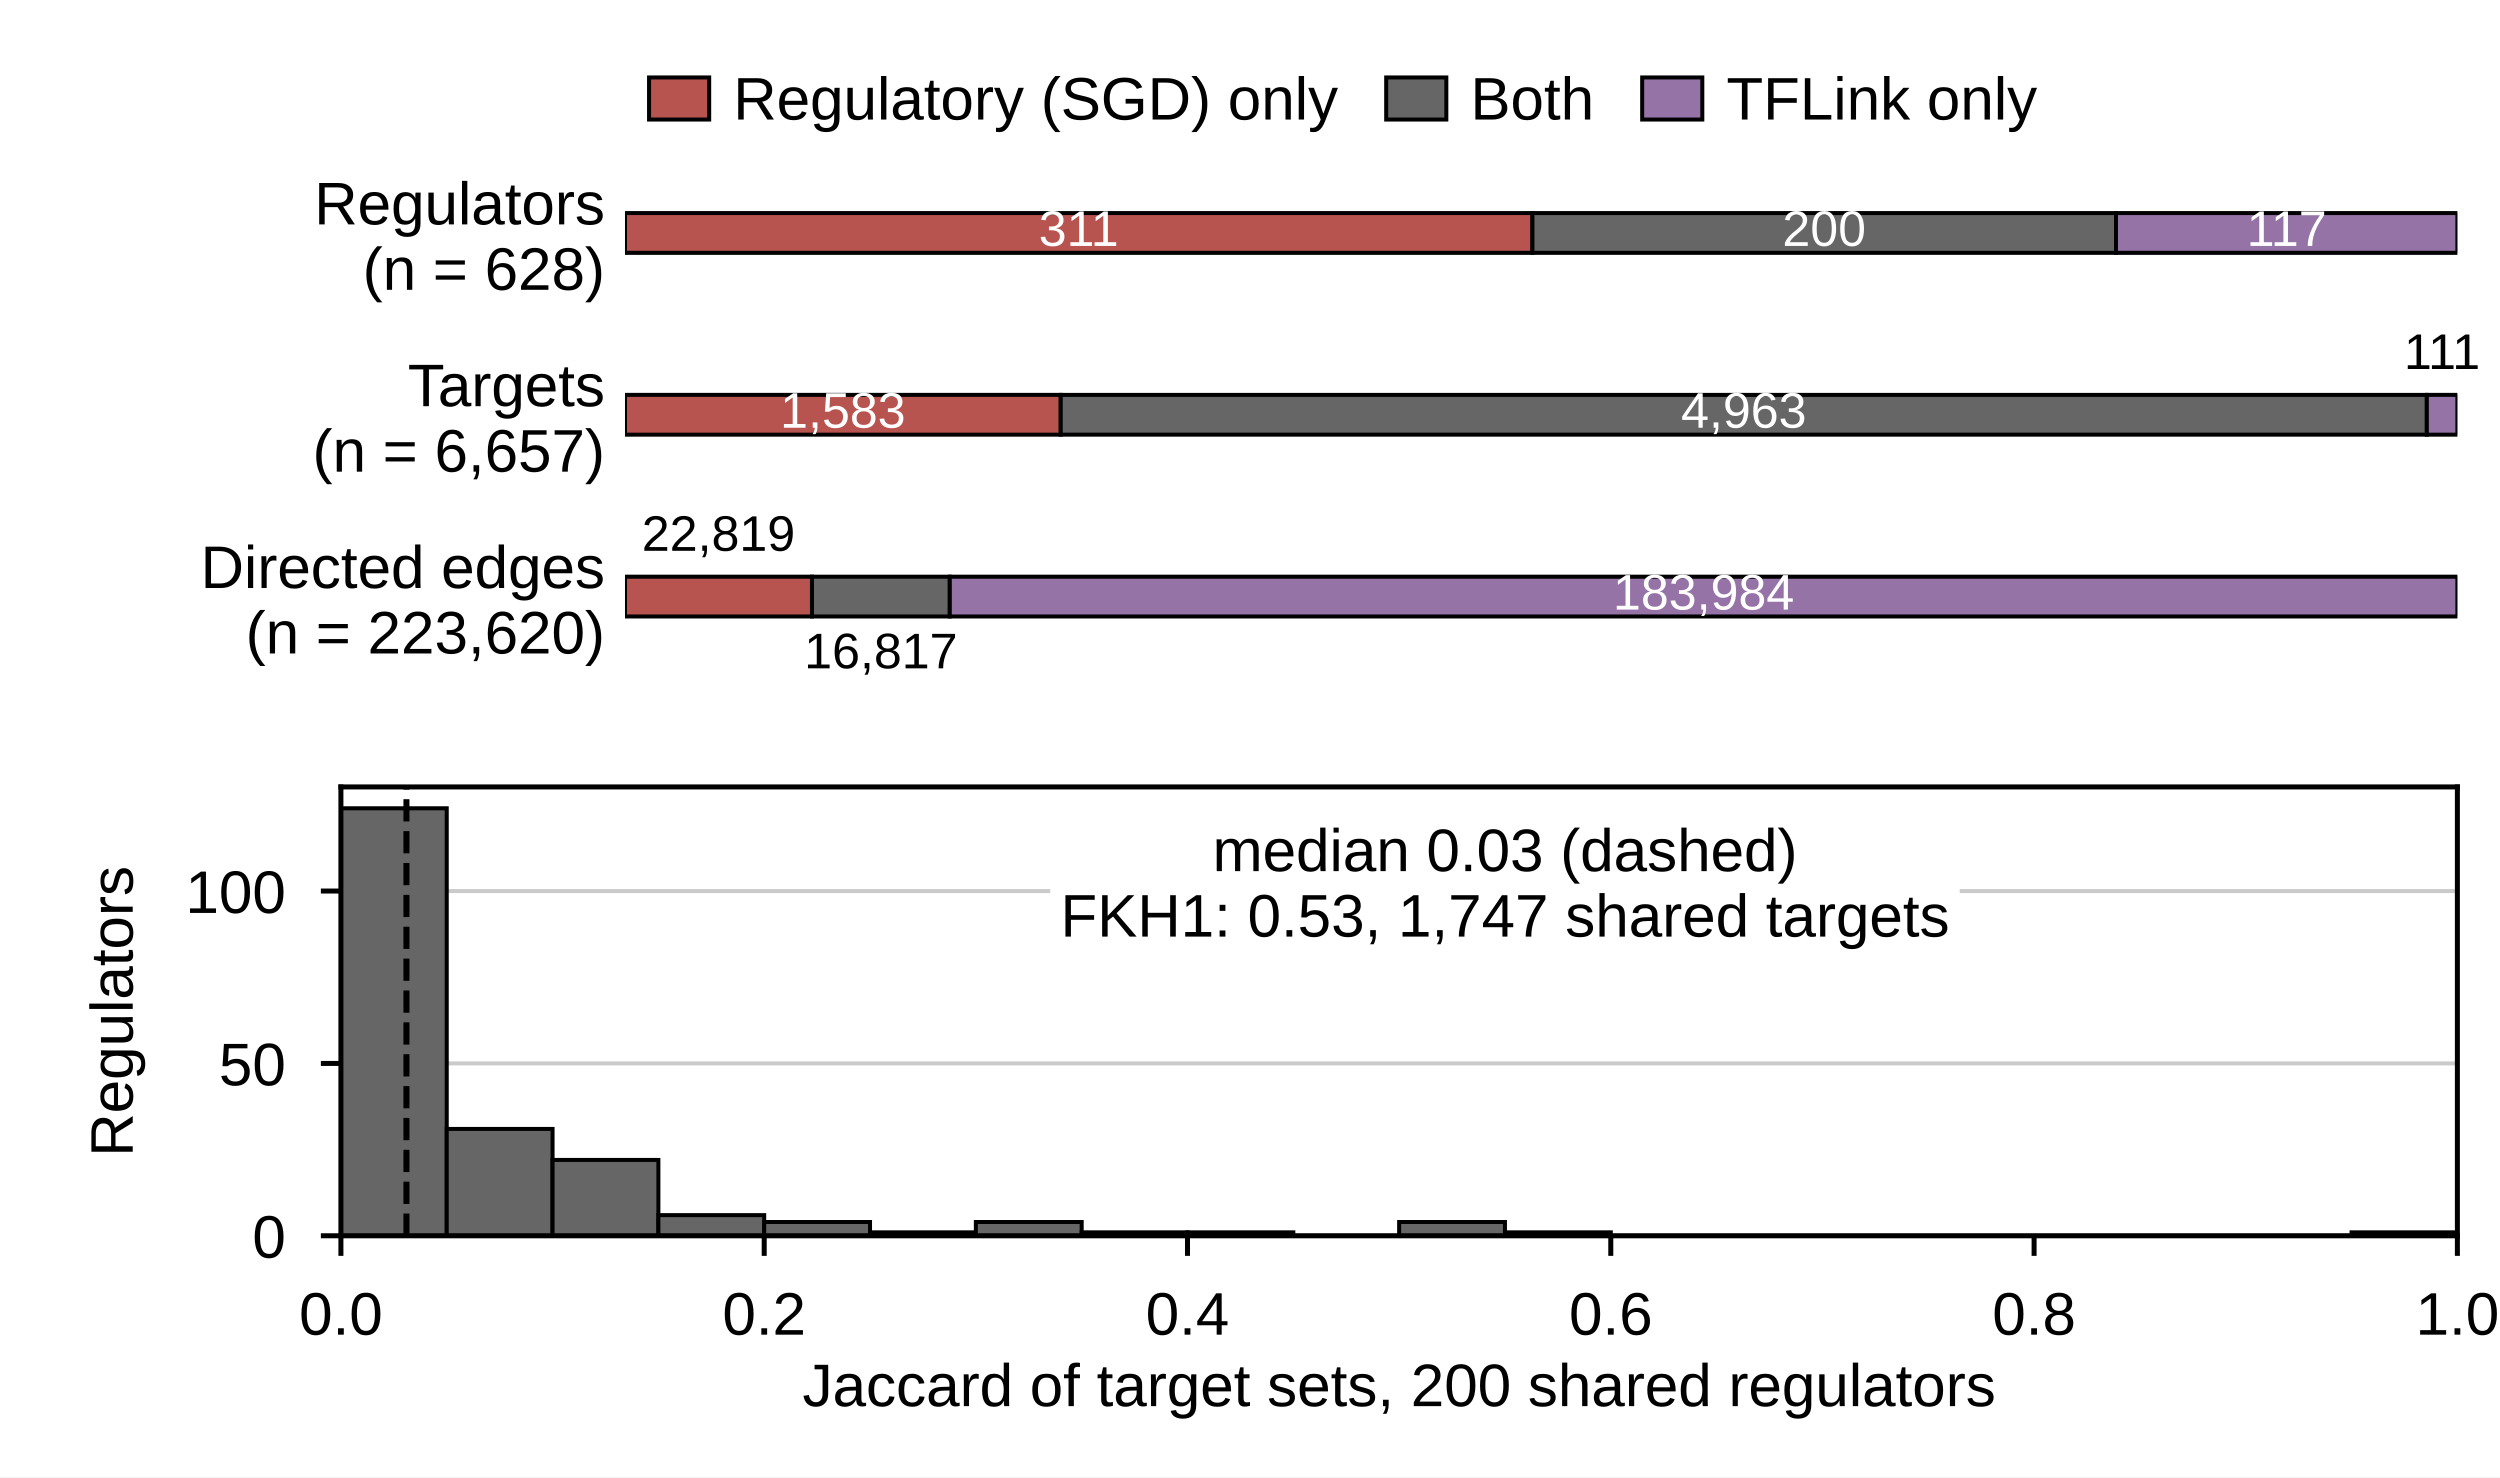
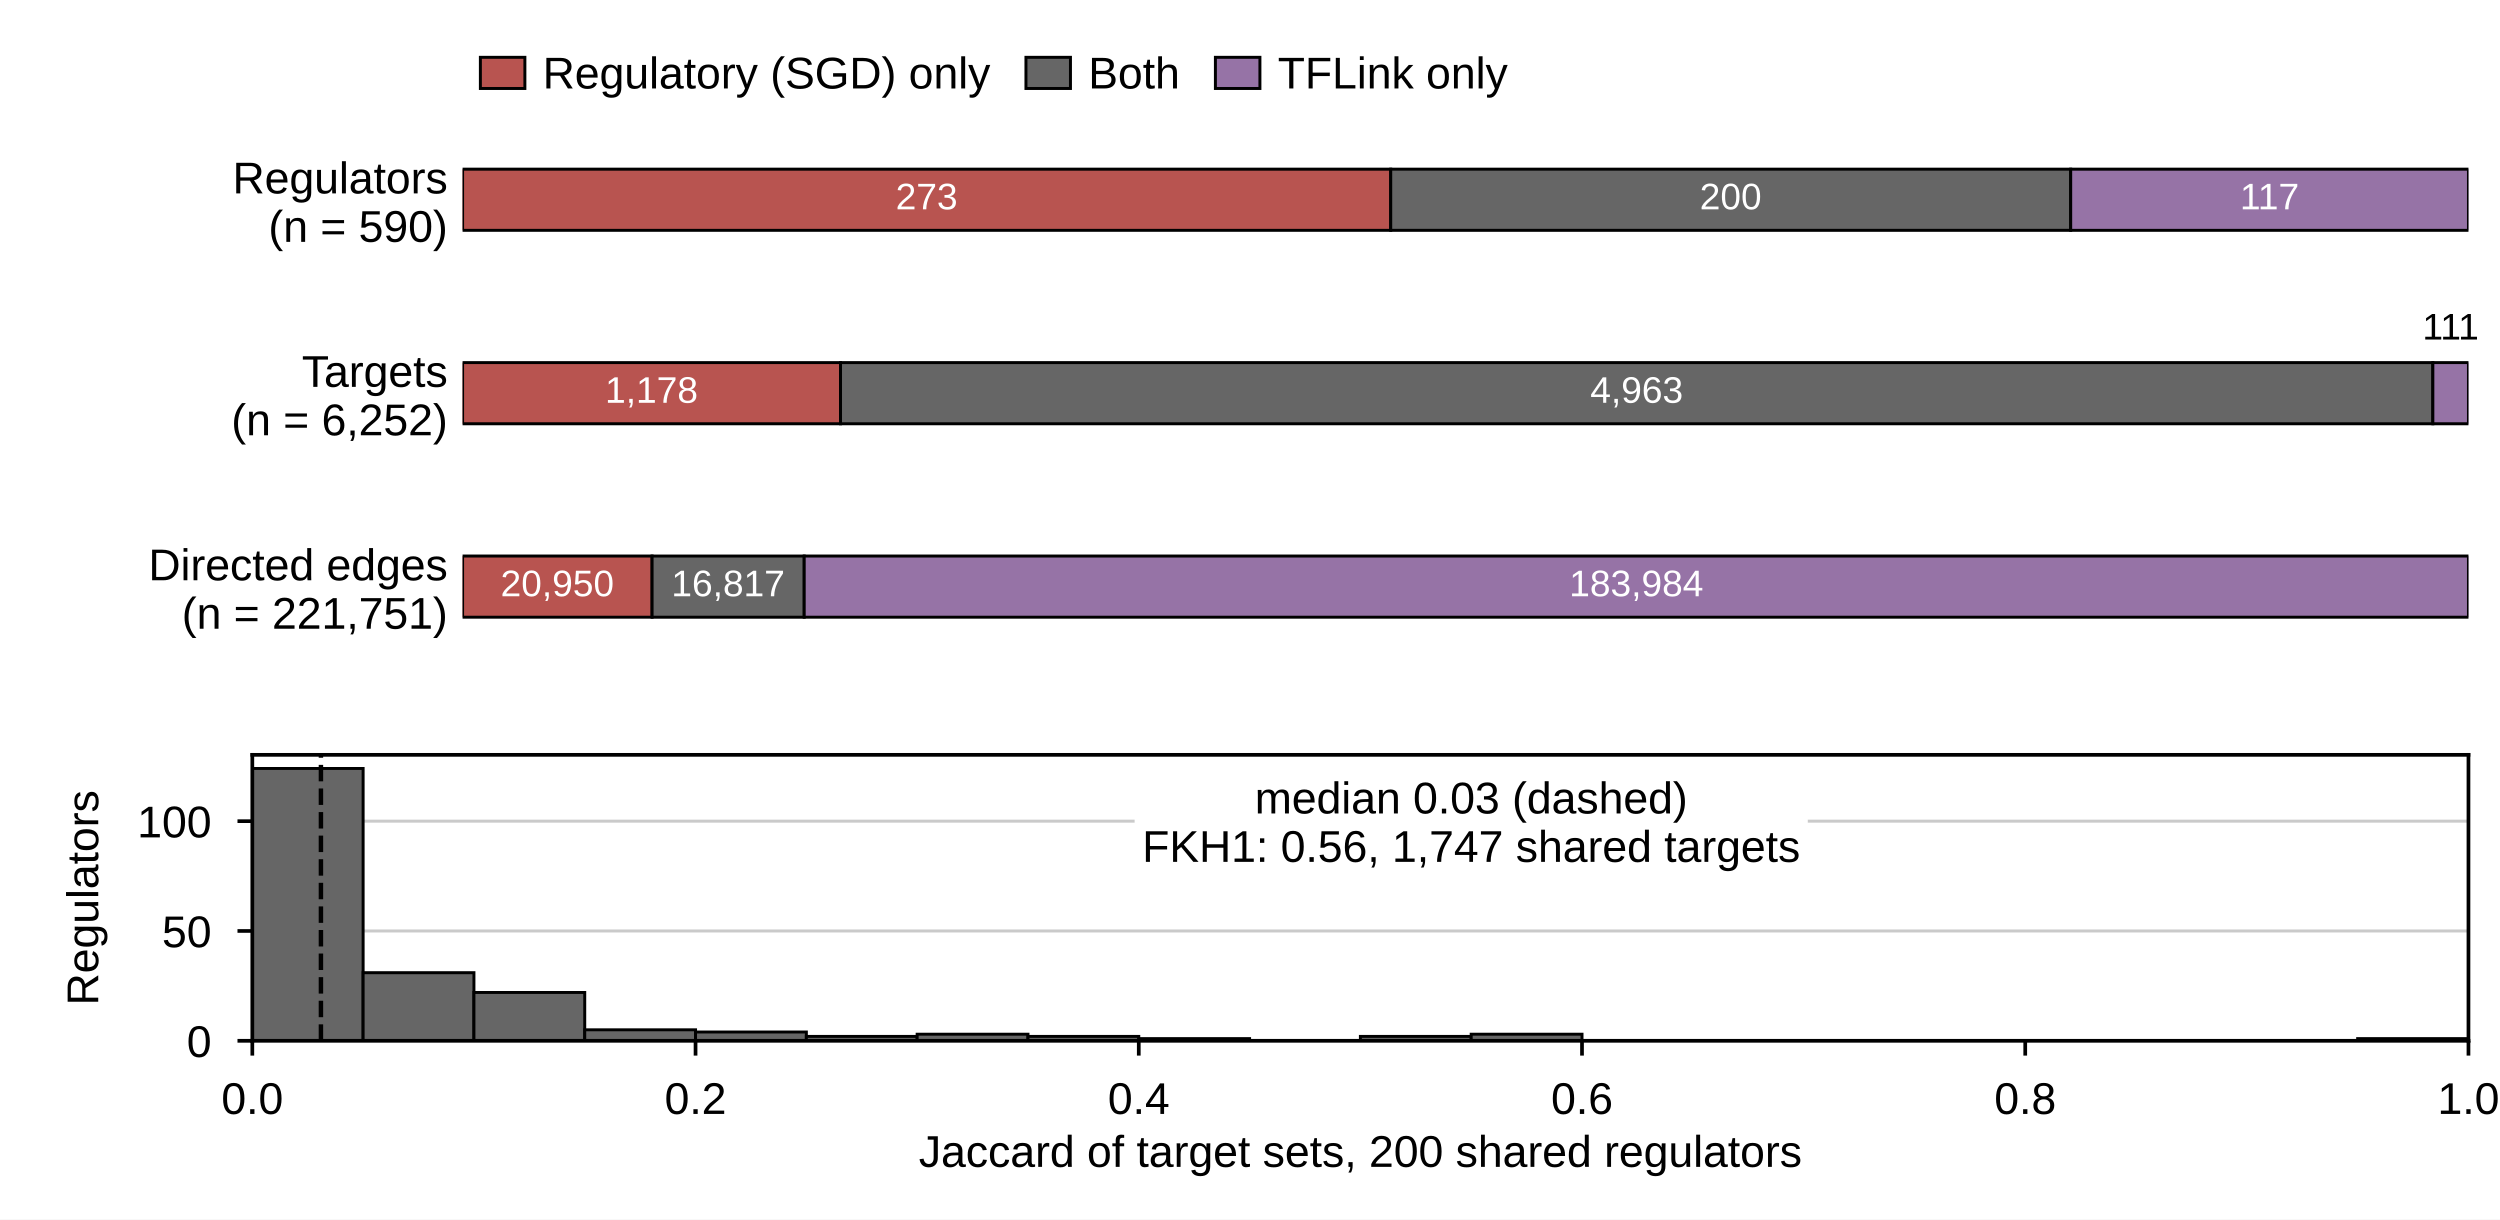
- <svg xmlns="http://www.w3.org/2000/svg" xmlns:xlink="http://www.w3.org/1999/xlink" width="346.457" height="204.724" viewBox="0 0 346.457 204.724" version="1.1">
+ <svg xmlns="http://www.w3.org/2000/svg" xmlns:xlink="http://www.w3.org/1999/xlink" width="468.11" height="228.346" viewBox="0 0 468.11 228.346" version="1.1">
  <g transform="scale(1.388889)">
    <defs>
      <style type="text/css">*{stroke-linejoin: round; stroke-linecap: butt}</style>
    </defs>
    <g id="figure_1">
      <g id="patch_1">
-         <path d="M 0 147.402  L 249.449 147.402  L 249.449 0  L 0 0  z " style="fill: #ffffff" />
+         <path d="M 0 164.409  L 337.039 164.409  L 337.039 0  L 0 0  z " style="fill: #ffffff" />
      </g>
      <g id="axes_1">
        <g id="patch_2">
-           <path d="M 62.362 30.898  L 245.197 30.898  L 245.197 15.591  L 62.362 15.591  z " style="fill: #ffffff" />
+           <path d="M 62.362 38.268  L 332.787 38.268  L 332.787 15.591  L 62.362 15.591  z " style="fill: #ffffff" />
        </g>
        <g id="patch_3">
-           <path d="M 62.362 25.228  L 152.906 25.228  L 152.906 21.26  L 62.362 21.26  z " clip-path="url(#pa4776e8fbd)" style="fill: #b85450; stroke: #000000; stroke-width: 0.4; stroke-linejoin: miter" />
+           <path d="M 62.362 31.052  L 187.491 31.052  L 187.491 22.806  L 62.362 22.806  z " clip-path="url(#pfda7da52eb)" style="fill: #b85450; stroke: #000000; stroke-width: 0.4; stroke-linejoin: miter" />
        </g>
        <g id="patch_4">
-           <path d="M 152.906 25.228  L 211.134 25.228  L 211.134 21.26  L 152.906 21.26  z " clip-path="url(#pa4776e8fbd)" style="fill: #666666; stroke: #000000; stroke-width: 0.4; stroke-linejoin: miter" />
+           <path d="M 187.491 31.052  L 279.161 31.052  L 279.161 22.806  L 187.491 22.806  z " clip-path="url(#pfda7da52eb)" style="fill: #666666; stroke: #000000; stroke-width: 0.4; stroke-linejoin: miter" />
        </g>
        <g id="patch_5">
-           <path d="M 211.134 25.228  L 245.197 25.228  L 245.197 21.26  L 211.134 21.26  z " clip-path="url(#pa4776e8fbd)" style="fill: #9673a6; stroke: #000000; stroke-width: 0.4; stroke-linejoin: miter" />
+           <path d="M 279.161 31.052  L 332.787 31.052  L 332.787 22.806  L 279.161 22.806  z " clip-path="url(#pfda7da52eb)" style="fill: #9673a6; stroke: #000000; stroke-width: 0.4; stroke-linejoin: miter" />
        </g>
        <g id="matplotlib.axis_1" />
        <g id="matplotlib.axis_2">
          <g id="ytick_1">
            <g id="line2d_1" />
            <g id="text_1">
-               <text style="font-size: 6px; font-family: 'Arial', 'Helvetica', 'DejaVu Sans', sans-serif" transform="translate(31.34846 22.38783)">Regulators</text>
-               <text style="font-size: 6px; font-family: 'Arial', 'Helvetica', 'DejaVu Sans', sans-serif" transform="translate(36.18221 28.91822)">(n = 628)</text>
+               <text style="font-size: 6px; font-family: 'Arial', 'Helvetica', 'DejaVu Sans', sans-serif" transform="translate(31.34846 26.07287)">Regulators</text>
+               <text style="font-size: 6px; font-family: 'Arial', 'Helvetica', 'DejaVu Sans', sans-serif" transform="translate(36.18221 32.60327)">(n = 590)</text>
            </g>
          </g>
        </g>
        <g id="text_2">
-           <text style="font-size: 5px; font-family: 'Arial', 'Helvetica', 'DejaVu Sans', sans-serif; text-anchor: middle; fill: #ffffff" x="107.634" y="24.538" transform="rotate(-0 107.6342 24.53804)">311</text>
+           <text style="font-size: 5px; font-family: 'Arial', 'Helvetica', 'DejaVu Sans', sans-serif; text-anchor: middle; fill: #ffffff" x="124.927" y="28.223" transform="rotate(-0 124.9267 28.22308)">273</text>
        </g>
        <g id="text_3">
-           <text style="font-size: 5px; font-family: 'Arial', 'Helvetica', 'DejaVu Sans', sans-serif; text-anchor: middle; fill: #ffffff" x="182.02" y="24.538" transform="rotate(-0 182.0199 24.53804)">200</text>
+           <text style="font-size: 5px; font-family: 'Arial', 'Helvetica', 'DejaVu Sans', sans-serif; text-anchor: middle; fill: #ffffff" x="233.326" y="28.223" transform="rotate(-0 233.3259 28.22308)">200</text>
        </g>
        <g id="text_4">
-           <text style="font-size: 5px; font-family: 'Arial', 'Helvetica', 'DejaVu Sans', sans-serif; text-anchor: middle; fill: #ffffff" x="228.165" y="24.538" transform="rotate(-0 228.1653 24.53804)">117</text>
+           <text style="font-size: 5px; font-family: 'Arial', 'Helvetica', 'DejaVu Sans', sans-serif; text-anchor: middle; fill: #ffffff" x="305.974" y="28.223" transform="rotate(-0 305.9741 28.22308)">117</text>
        </g>
        <g id="legend_1">
          <g id="patch_6">
            <path d="M 64.762 11.928  L 70.762 11.928  L 70.762 7.728  L 64.762 7.728  z " style="fill: #b85450; stroke: #000000; stroke-width: 0.4; stroke-linejoin: miter" />
          </g>
          <g id="text_5">
            <text style="font-size: 6px; font-family: 'Arial', 'Helvetica', 'DejaVu Sans', sans-serif; text-anchor: start" x="73.162" y="11.928" transform="rotate(-0 73.16221 11.92774)">Regulatory (SGD) only</text>
          </g>
          <g id="patch_7">
            <path d="M 138.314 11.928  L 144.314 11.928  L 144.314 7.728  L 138.314 7.728  z " style="fill: #666666; stroke: #000000; stroke-width: 0.4; stroke-linejoin: miter" />
          </g>
          <g id="text_6">
            <text style="font-size: 6px; font-family: 'Arial', 'Helvetica', 'DejaVu Sans', sans-serif; text-anchor: start" x="146.714" y="11.928" transform="rotate(-0 146.7138 11.92774)">Both</text>
          </g>
          <g id="patch_8">
            <path d="M 163.856 11.928  L 169.856 11.928  L 169.856 7.728  L 163.856 7.728  z " style="fill: #9673a6; stroke: #000000; stroke-width: 0.4; stroke-linejoin: miter" />
          </g>
          <g id="text_7">
            <text style="font-size: 6px; font-family: 'Arial', 'Helvetica', 'DejaVu Sans', sans-serif; text-anchor: start" x="172.256" y="11.928" transform="rotate(-0 172.256 11.92774)">TFLink only</text>
          </g>
        </g>
      </g>
      <g id="axes_2">
        <g id="patch_9">
-           <path d="M 62.362 49.039  L 245.197 49.039  L 245.197 33.732  L 62.362 33.732  z " style="fill: #ffffff" />
+           <path d="M 62.362 64.346  L 332.787 64.346  L 332.787 41.669  L 62.362 41.669  z " style="fill: #ffffff" />
        </g>
        <g id="patch_10">
-           <path d="M 62.362 43.37  L 105.839 43.37  L 105.839 39.402  L 62.362 39.402  z " clip-path="url(#p734ee4c065)" style="fill: #b85450; stroke: #000000; stroke-width: 0.4; stroke-linejoin: miter" />
+           <path d="M 62.362 57.131  L 113.316 57.131  L 113.316 48.885  L 62.362 48.885  z " clip-path="url(#p39e92a9954)" style="fill: #b85450; stroke: #000000; stroke-width: 0.4; stroke-linejoin: miter" />
        </g>
        <g id="patch_11">
-           <path d="M 105.839 43.37  L 242.148 43.37  L 242.148 39.402  L 105.839 39.402  z " clip-path="url(#p734ee4c065)" style="fill: #666666; stroke: #000000; stroke-width: 0.4; stroke-linejoin: miter" />
+           <path d="M 113.316 57.131  L 327.986 57.131  L 327.986 48.885  L 113.316 48.885  z " clip-path="url(#p39e92a9954)" style="fill: #666666; stroke: #000000; stroke-width: 0.4; stroke-linejoin: miter" />
        </g>
        <g id="patch_12">
-           <path d="M 242.148 43.37  L 245.197 43.37  L 245.197 39.402  L 242.148 39.402  z " clip-path="url(#p734ee4c065)" style="fill: #9673a6; stroke: #000000; stroke-width: 0.4; stroke-linejoin: miter" />
+           <path d="M 327.986 57.131  L 332.787 57.131  L 332.787 48.885  L 327.986 48.885  z " clip-path="url(#p39e92a9954)" style="fill: #9673a6; stroke: #000000; stroke-width: 0.4; stroke-linejoin: miter" />
        </g>
        <g id="matplotlib.axis_3" />
        <g id="matplotlib.axis_4">
          <g id="ytick_2">
            <g id="line2d_2" />
            <g id="text_8">
-               <text style="font-size: 6px; font-family: 'Arial', 'Helvetica', 'DejaVu Sans', sans-serif" transform="translate(40.68783 40.52957)">Targets</text>
-               <text style="font-size: 6px; font-family: 'Arial', 'Helvetica', 'DejaVu Sans', sans-serif" transform="translate(31.17877 47.05996)">(n = 6,657)</text>
+               <text style="font-size: 6px; font-family: 'Arial', 'Helvetica', 'DejaVu Sans', sans-serif" transform="translate(40.68783 52.15161)">Targets</text>
+               <text style="font-size: 6px; font-family: 'Arial', 'Helvetica', 'DejaVu Sans', sans-serif" transform="translate(31.17877 58.682)">(n = 6,252)</text>
            </g>
          </g>
        </g>
        <g id="text_9">
-           <text style="font-size: 5px; font-family: 'Arial', 'Helvetica', 'DejaVu Sans', sans-serif; text-anchor: middle; fill: #ffffff" x="84.101" y="42.68" transform="rotate(-0 84.10077 42.67977)">1,583</text>
+           <text style="font-size: 5px; font-family: 'Arial', 'Helvetica', 'DejaVu Sans', sans-serif; text-anchor: middle; fill: #ffffff" x="87.839" y="54.302" transform="rotate(-0 87.83892 54.30182)">1,178</text>
        </g>
        <g id="text_10">
-           <text style="font-size: 5px; font-family: 'Arial', 'Helvetica', 'DejaVu Sans', sans-serif; text-anchor: middle; fill: #ffffff" x="173.994" y="42.68" transform="rotate(-0 173.9938 42.67977)">4,963</text>
+           <text style="font-size: 5px; font-family: 'Arial', 'Helvetica', 'DejaVu Sans', sans-serif; text-anchor: middle; fill: #ffffff" x="220.651" y="54.302" transform="rotate(-0 220.6509 54.30182)">4,963</text>
        </g>
        <g id="text_11">
-           <text style="font-size: 5px; font-family: 'Arial', 'Helvetica', 'DejaVu Sans', sans-serif; text-anchor: middle" x="243.673" y="36.819" transform="rotate(-0 243.6725 36.81862)">111</text>
+           <g id="patch_13">
+             <path d="M 325.587 47.823  L 335.186 47.823  L 335.186 41.131  L 325.587 41.131  z " style="fill: #ffffff" />
+           </g>
+           <text style="font-size: 5px; font-family: 'Arial', 'Helvetica', 'DejaVu Sans', sans-serif; text-anchor: middle" x="330.387" y="45.771" transform="rotate(-0 330.3868 45.77095)">111</text>
        </g>
      </g>
      <g id="axes_3">
-         <g id="patch_13">
-           <path d="M 62.362 67.181  L 245.197 67.181  L 245.197 51.874  L 62.362 51.874  z " style="fill: #ffffff" />
-         </g>
        <g id="patch_14">
-           <path d="M 62.362 61.512  L 81.019 61.512  L 81.019 57.543  L 62.362 57.543  z " clip-path="url(#pec2e1bebaa)" style="fill: #b85450; stroke: #000000; stroke-width: 0.4; stroke-linejoin: miter" />
+           <path d="M 62.362 90.425  L 332.787 90.425  L 332.787 67.748  L 62.362 67.748  z " style="fill: #ffffff" />
        </g>
        <g id="patch_15">
-           <path d="M 81.019 61.512  L 94.769 61.512  L 94.769 57.543  L 81.019 57.543  z " clip-path="url(#pec2e1bebaa)" style="fill: #666666; stroke: #000000; stroke-width: 0.4; stroke-linejoin: miter" />
+           <path d="M 62.362 83.21  L 87.911 83.21  L 87.911 74.963  L 62.362 74.963  z " clip-path="url(#p7a05290c02)" style="fill: #b85450; stroke: #000000; stroke-width: 0.4; stroke-linejoin: miter" />
        </g>
        <g id="patch_16">
-           <path d="M 94.769 61.512  L 245.197 61.512  L 245.197 57.543  L 94.769 57.543  z " clip-path="url(#pec2e1bebaa)" style="fill: #9673a6; stroke: #000000; stroke-width: 0.4; stroke-linejoin: miter" />
+           <path d="M 87.911 83.21  L 108.419 83.21  L 108.419 74.963  L 87.911 74.963  z " clip-path="url(#p7a05290c02)" style="fill: #666666; stroke: #000000; stroke-width: 0.4; stroke-linejoin: miter" />
+         </g>
+         <g id="patch_17">
+           <path d="M 108.419 83.21  L 332.787 83.21  L 332.787 74.963  L 108.419 74.963  z " clip-path="url(#p7a05290c02)" style="fill: #9673a6; stroke: #000000; stroke-width: 0.4; stroke-linejoin: miter" />
        </g>
        <g id="matplotlib.axis_5" />
        <g id="matplotlib.axis_6">
          <g id="ytick_3">
            <g id="line2d_3" />
            <g id="text_12">
-               <text style="font-size: 6px; font-family: 'Arial', 'Helvetica', 'DejaVu Sans', sans-serif" transform="translate(20.00846 58.6713)">Directed edges</text>
-               <text style="font-size: 6px; font-family: 'Arial', 'Helvetica', 'DejaVu Sans', sans-serif" transform="translate(24.50564 65.20169)">(n = 223,620)</text>
+               <text style="font-size: 6px; font-family: 'Arial', 'Helvetica', 'DejaVu Sans', sans-serif" transform="translate(20.00846 78.23035)">Directed edges</text>
+               <text style="font-size: 6px; font-family: 'Arial', 'Helvetica', 'DejaVu Sans', sans-serif" transform="translate(24.50564 84.76075)">(n = 221,751)</text>
            </g>
          </g>
        </g>
        <g id="text_13">
-           <text style="font-size: 5px; font-family: 'Arial', 'Helvetica', 'DejaVu Sans', sans-serif; text-anchor: middle" x="71.691" y="54.96" transform="rotate(-0 71.69076 54.96035)">22,819</text>
+           <text style="font-size: 5px; font-family: 'Arial', 'Helvetica', 'DejaVu Sans', sans-serif; text-anchor: middle; fill: #ffffff" x="75.136" y="80.381" transform="rotate(-0 75.13646 80.38056)">20,950</text>
        </g>
        <g id="text_14">
-           <text style="font-size: 5px; font-family: 'Arial', 'Helvetica', 'DejaVu Sans', sans-serif; text-anchor: middle" x="87.894" y="66.683" transform="rotate(-0 87.89422 66.68266)">16,817</text>
+           <text style="font-size: 5px; font-family: 'Arial', 'Helvetica', 'DejaVu Sans', sans-serif; text-anchor: middle; fill: #ffffff" x="98.165" y="80.381" transform="rotate(-0 98.16488 80.38056)">16,817</text>
        </g>
        <g id="text_15">
-           <text style="font-size: 5px; font-family: 'Arial', 'Helvetica', 'DejaVu Sans', sans-serif; text-anchor: middle; fill: #ffffff" x="169.983" y="60.822" transform="rotate(-0 169.983 60.8215)">183,984</text>
+           <text style="font-size: 5px; font-family: 'Arial', 'Helvetica', 'DejaVu Sans', sans-serif; text-anchor: middle; fill: #ffffff" x="220.603" y="80.381" transform="rotate(-0 220.6032 80.38056)">183,984</text>
        </g>
      </g>
      <g id="axes_4">
-         <g id="patch_17">
-           <path d="M 34.016 123.307  L 245.197 123.307  L 245.197 78.52  L 34.016 78.52  z " style="fill: #ffffff" />
+         <g id="patch_18">
+           <path d="M 34.016 140.315  L 332.787 140.315  L 332.787 101.764  L 34.016 101.764  z " style="fill: #ffffff" />
        </g>
        <g id="matplotlib.axis_7">
          <g id="xtick_1">
            <g id="line2d_4">
              <defs>
                <path id="mc6f523ca92" d="M 0 0  L 0 2  " style="stroke: #000000; stroke-width: 0.5" />
              </defs>
              <g>
-                 <use xlink:href="#mc6f523ca92" x="34.016" y="123.307" style="stroke: #000000; stroke-width: 0.5" />
+                 <use xlink:href="#mc6f523ca92" x="34.016" y="140.315" style="stroke: #000000; stroke-width: 0.5" />
              </g>
            </g>
            <g id="text_16">
-               <text style="font-size: 6px; font-family: 'Arial', 'Helvetica', 'DejaVu Sans', sans-serif; text-anchor: middle" x="34.016" y="133.175" transform="rotate(-0 34.01575 133.1753)">0.0</text>
+               <text style="font-size: 6px; font-family: 'Arial', 'Helvetica', 'DejaVu Sans', sans-serif; text-anchor: middle" x="34.016" y="150.183" transform="rotate(-0 34.01575 150.1831)">0.0</text>
            </g>
          </g>
          <g id="xtick_2">
            <g id="line2d_5">
              <g>
-                 <use xlink:href="#mc6f523ca92" x="76.252" y="123.307" style="stroke: #000000; stroke-width: 0.5" />
+                 <use xlink:href="#mc6f523ca92" x="93.77" y="140.315" style="stroke: #000000; stroke-width: 0.5" />
              </g>
            </g>
            <g id="text_17">
-               <text style="font-size: 6px; font-family: 'Arial', 'Helvetica', 'DejaVu Sans', sans-serif; text-anchor: middle" x="76.252" y="133.175" transform="rotate(-0 76.25197 133.1753)">0.2</text>
+               <text style="font-size: 6px; font-family: 'Arial', 'Helvetica', 'DejaVu Sans', sans-serif; text-anchor: middle" x="93.77" y="150.183" transform="rotate(-0 93.77008 150.1831)">0.2</text>
            </g>
          </g>
          <g id="xtick_3">
            <g id="line2d_6">
              <g>
-                 <use xlink:href="#mc6f523ca92" x="118.488" y="123.307" style="stroke: #000000; stroke-width: 0.5" />
+                 <use xlink:href="#mc6f523ca92" x="153.524" y="140.315" style="stroke: #000000; stroke-width: 0.5" />
              </g>
            </g>
            <g id="text_18">
-               <text style="font-size: 6px; font-family: 'Arial', 'Helvetica', 'DejaVu Sans', sans-serif; text-anchor: middle" x="118.488" y="133.175" transform="rotate(-0 118.4882 133.1753)">0.4</text>
+               <text style="font-size: 6px; font-family: 'Arial', 'Helvetica', 'DejaVu Sans', sans-serif; text-anchor: middle" x="153.524" y="150.183" transform="rotate(-0 153.5244 150.1831)">0.4</text>
            </g>
          </g>
          <g id="xtick_4">
            <g id="line2d_7">
              <g>
-                 <use xlink:href="#mc6f523ca92" x="160.724" y="123.307" style="stroke: #000000; stroke-width: 0.5" />
+                 <use xlink:href="#mc6f523ca92" x="213.279" y="140.315" style="stroke: #000000; stroke-width: 0.5" />
              </g>
            </g>
            <g id="text_19">
-               <text style="font-size: 6px; font-family: 'Arial', 'Helvetica', 'DejaVu Sans', sans-serif; text-anchor: middle" x="160.724" y="133.175" transform="rotate(-0 160.7244 133.1753)">0.6</text>
+               <text style="font-size: 6px; font-family: 'Arial', 'Helvetica', 'DejaVu Sans', sans-serif; text-anchor: middle" x="213.279" y="150.183" transform="rotate(-0 213.2787 150.1831)">0.6</text>
            </g>
          </g>
          <g id="xtick_5">
            <g id="line2d_8">
              <g>
-                 <use xlink:href="#mc6f523ca92" x="202.961" y="123.307" style="stroke: #000000; stroke-width: 0.5" />
+                 <use xlink:href="#mc6f523ca92" x="273.033" y="140.315" style="stroke: #000000; stroke-width: 0.5" />
              </g>
            </g>
            <g id="text_20">
-               <text style="font-size: 6px; font-family: 'Arial', 'Helvetica', 'DejaVu Sans', sans-serif; text-anchor: middle" x="202.961" y="133.175" transform="rotate(-0 202.9606 133.1753)">0.8</text>
+               <text style="font-size: 6px; font-family: 'Arial', 'Helvetica', 'DejaVu Sans', sans-serif; text-anchor: middle" x="273.033" y="150.183" transform="rotate(-0 273.0331 150.1831)">0.8</text>
            </g>
          </g>
          <g id="xtick_6">
            <g id="line2d_9">
              <g>
-                 <use xlink:href="#mc6f523ca92" x="245.197" y="123.307" style="stroke: #000000; stroke-width: 0.5" />
+                 <use xlink:href="#mc6f523ca92" x="332.787" y="140.315" style="stroke: #000000; stroke-width: 0.5" />
              </g>
            </g>
            <g id="text_21">
-               <text style="font-size: 6px; font-family: 'Arial', 'Helvetica', 'DejaVu Sans', sans-serif; text-anchor: middle" x="245.197" y="133.175" transform="rotate(-0 245.1969 133.1753)">1.0</text>
+               <text style="font-size: 6px; font-family: 'Arial', 'Helvetica', 'DejaVu Sans', sans-serif; text-anchor: middle" x="332.787" y="150.183" transform="rotate(-0 332.7874 150.1831)">1.0</text>
            </g>
          </g>
          <g id="xtick_7">
            <g id="line2d_10" />
          </g>
          <g id="xtick_8">
            <g id="line2d_11" />
          </g>
          <g id="xtick_9">
            <g id="line2d_12" />
          </g>
          <g id="xtick_10">
            <g id="line2d_13" />
          </g>
          <g id="xtick_11">
            <g id="line2d_14" />
          </g>
          <g id="text_22">
-             <text style="font-size: 6px; font-family: 'Arial', 'Helvetica', 'DejaVu Sans', sans-serif; text-anchor: middle" x="139.606" y="140.306" transform="rotate(-0 139.6063 140.3061)">Jaccard of target sets, 200 shared regulators</text>
+             <text style="font-size: 6px; font-family: 'Arial', 'Helvetica', 'DejaVu Sans', sans-serif; text-anchor: middle" x="183.402" y="157.314" transform="rotate(-0 183.4016 157.314)">Jaccard of target sets, 200 shared regulators</text>
          </g>
        </g>
        <g id="matplotlib.axis_8">
          <g id="ytick_4">
            <g id="line2d_15">
-               <path d="M 34.016 123.307  L 245.197 123.307  " clip-path="url(#p98d78d0b1b)" style="fill: none; stroke: #cacaca; stroke-width: 0.4; stroke-linecap: square" />
+               <path d="M 34.016 140.315  L 332.787 140.315  " clip-path="url(#pfb22fb21de)" style="fill: none; stroke: #cacaca; stroke-width: 0.4; stroke-linecap: square" />
            </g>
            <g id="line2d_16">
              <defs>
                <path id="m5300c28a1f" d="M 0 0  L -2 0  " style="stroke: #000000; stroke-width: 0.5" />
              </defs>
              <g>
-                 <use xlink:href="#m5300c28a1f" x="34.016" y="123.307" style="stroke: #000000; stroke-width: 0.5" />
+                 <use xlink:href="#m5300c28a1f" x="34.016" y="140.315" style="stroke: #000000; stroke-width: 0.5" />
              </g>
            </g>
            <g id="text_23">
-               <text style="font-size: 6px; font-family: 'Arial', 'Helvetica', 'DejaVu Sans', sans-serif; text-anchor: end" x="28.516" y="125.491" transform="rotate(-0 28.51575 125.4912)">0</text>
+               <text style="font-size: 6px; font-family: 'Arial', 'Helvetica', 'DejaVu Sans', sans-serif; text-anchor: end" x="28.516" y="142.499" transform="rotate(-0 28.51575 142.499)">0</text>
            </g>
          </g>
          <g id="ytick_5">
            <g id="line2d_17">
-               <path d="M 34.016 106.108  L 245.197 106.108  " clip-path="url(#p98d78d0b1b)" style="fill: none; stroke: #cacaca; stroke-width: 0.4; stroke-linecap: square" />
+               <path d="M 34.016 125.51  L 332.787 125.51  " clip-path="url(#pfb22fb21de)" style="fill: none; stroke: #cacaca; stroke-width: 0.4; stroke-linecap: square" />
            </g>
            <g id="line2d_18">
              <g>
-                 <use xlink:href="#m5300c28a1f" x="34.016" y="106.108" style="stroke: #000000; stroke-width: 0.5" />
+                 <use xlink:href="#m5300c28a1f" x="34.016" y="125.51" style="stroke: #000000; stroke-width: 0.5" />
              </g>
            </g>
            <g id="text_24">
-               <text style="font-size: 6px; font-family: 'Arial', 'Helvetica', 'DejaVu Sans', sans-serif; text-anchor: end" x="28.516" y="108.292" transform="rotate(-0 28.51575 108.2917)">50</text>
+               <text style="font-size: 6px; font-family: 'Arial', 'Helvetica', 'DejaVu Sans', sans-serif; text-anchor: end" x="28.516" y="127.694" transform="rotate(-0 28.51575 127.6944)">50</text>
            </g>
          </g>
          <g id="ytick_6">
            <g id="line2d_19">
-               <path d="M 34.016 88.908  L 245.197 88.908  " clip-path="url(#p98d78d0b1b)" style="fill: none; stroke: #cacaca; stroke-width: 0.4; stroke-linecap: square" />
+               <path d="M 34.016 110.706  L 332.787 110.706  " clip-path="url(#pfb22fb21de)" style="fill: none; stroke: #cacaca; stroke-width: 0.4; stroke-linecap: square" />
            </g>
            <g id="line2d_20">
              <g>
-                 <use xlink:href="#m5300c28a1f" x="34.016" y="88.908" style="stroke: #000000; stroke-width: 0.5" />
+                 <use xlink:href="#m5300c28a1f" x="34.016" y="110.706" style="stroke: #000000; stroke-width: 0.5" />
              </g>
            </g>
            <g id="text_25">
-               <text style="font-size: 6px; font-family: 'Arial', 'Helvetica', 'DejaVu Sans', sans-serif; text-anchor: end" x="28.516" y="91.092" transform="rotate(-0 28.51575 91.09224)">100</text>
+               <text style="font-size: 6px; font-family: 'Arial', 'Helvetica', 'DejaVu Sans', sans-serif; text-anchor: end" x="28.516" y="112.89" transform="rotate(-0 28.51575 112.8898)">100</text>
            </g>
          </g>
          <g id="text_26">
-             <text style="font-size: 6px; font-family: 'Arial', 'Helvetica', 'DejaVu Sans', sans-serif; text-anchor: middle" x="13.243" y="100.913" transform="rotate(-90 13.24325 100.9134)">Regulators</text>
-           </g>
-         </g>
-         <g id="patch_18">
-           <path d="M 34.016 123.307  L 44.575 123.307  L 44.575 80.652  L 34.016 80.652  z " clip-path="url(#p98d78d0b1b)" style="fill: #666666; stroke: #000000; stroke-width: 0.4; stroke-linejoin: miter" />
+             <text style="font-size: 6px; font-family: 'Arial', 'Helvetica', 'DejaVu Sans', sans-serif; text-anchor: middle" x="13.243" y="121.039" transform="rotate(-90 13.24325 121.0394)">Regulators</text>
+           </g>
        </g>
        <g id="patch_19">
-           <path d="M 44.575 123.307  L 55.134 123.307  L 55.134 112.643  L 44.575 112.643  z " clip-path="url(#p98d78d0b1b)" style="fill: #666666; stroke: #000000; stroke-width: 0.4; stroke-linejoin: miter" />
+           <path d="M 34.016 140.315  L 48.954 140.315  L 48.954 103.6  L 34.016 103.6  z " clip-path="url(#pfb22fb21de)" style="fill: #666666; stroke: #000000; stroke-width: 0.4; stroke-linejoin: miter" />
        </g>
        <g id="patch_20">
-           <path d="M 55.134 123.307  L 65.693 123.307  L 65.693 115.739  L 55.134 115.739  z " clip-path="url(#p98d78d0b1b)" style="fill: #666666; stroke: #000000; stroke-width: 0.4; stroke-linejoin: miter" />
+           <path d="M 48.954 140.315  L 63.893 140.315  L 63.893 131.136  L 48.954 131.136  z " clip-path="url(#pfb22fb21de)" style="fill: #666666; stroke: #000000; stroke-width: 0.4; stroke-linejoin: miter" />
        </g>
        <g id="patch_21">
-           <path d="M 65.693 123.307  L 76.252 123.307  L 76.252 121.243  L 65.693 121.243  z " clip-path="url(#p98d78d0b1b)" style="fill: #666666; stroke: #000000; stroke-width: 0.4; stroke-linejoin: miter" />
+           <path d="M 63.893 140.315  L 78.831 140.315  L 78.831 133.801  L 63.893 133.801  z " clip-path="url(#pfb22fb21de)" style="fill: #666666; stroke: #000000; stroke-width: 0.4; stroke-linejoin: miter" />
        </g>
        <g id="patch_22">
-           <path d="M 76.252 123.307  L 86.811 123.307  L 86.811 121.931  L 76.252 121.931  z " clip-path="url(#p98d78d0b1b)" style="fill: #666666; stroke: #000000; stroke-width: 0.4; stroke-linejoin: miter" />
+           <path d="M 78.831 140.315  L 93.77 140.315  L 93.77 138.835  L 78.831 138.835  z " clip-path="url(#pfb22fb21de)" style="fill: #666666; stroke: #000000; stroke-width: 0.4; stroke-linejoin: miter" />
        </g>
        <g id="patch_23">
-           <path d="M 86.811 123.307  L 97.37 123.307  L 97.37 122.963  L 86.811 122.963  z " clip-path="url(#p98d78d0b1b)" style="fill: #666666; stroke: #000000; stroke-width: 0.4; stroke-linejoin: miter" />
+           <path d="M 93.77 140.315  L 108.709 140.315  L 108.709 139.131  L 93.77 139.131  z " clip-path="url(#pfb22fb21de)" style="fill: #666666; stroke: #000000; stroke-width: 0.4; stroke-linejoin: miter" />
        </g>
        <g id="patch_24">
-           <path d="M 97.37 123.307  L 107.929 123.307  L 107.929 121.931  L 97.37 121.931  z " clip-path="url(#p98d78d0b1b)" style="fill: #666666; stroke: #000000; stroke-width: 0.4; stroke-linejoin: miter" />
+           <path d="M 108.709 140.315  L 123.647 140.315  L 123.647 139.723  L 108.709 139.723  z " clip-path="url(#pfb22fb21de)" style="fill: #666666; stroke: #000000; stroke-width: 0.4; stroke-linejoin: miter" />
        </g>
        <g id="patch_25">
-           <path d="M 107.929 123.307  L 118.488 123.307  L 118.488 122.963  L 107.929 122.963  z " clip-path="url(#p98d78d0b1b)" style="fill: #666666; stroke: #000000; stroke-width: 0.4; stroke-linejoin: miter" />
+           <path d="M 123.647 140.315  L 138.586 140.315  L 138.586 139.427  L 123.647 139.427  z " clip-path="url(#pfb22fb21de)" style="fill: #666666; stroke: #000000; stroke-width: 0.4; stroke-linejoin: miter" />
        </g>
        <g id="patch_26">
-           <path d="M 118.488 123.307  L 129.047 123.307  L 129.047 122.963  L 118.488 122.963  z " clip-path="url(#p98d78d0b1b)" style="fill: #666666; stroke: #000000; stroke-width: 0.4; stroke-linejoin: miter" />
+           <path d="M 138.586 140.315  L 153.524 140.315  L 153.524 139.723  L 138.586 139.723  z " clip-path="url(#pfb22fb21de)" style="fill: #666666; stroke: #000000; stroke-width: 0.4; stroke-linejoin: miter" />
        </g>
        <g id="patch_27">
-           <path d="M 129.047 123.307  L 139.606 123.307  L 139.606 123.307  L 129.047 123.307  z " clip-path="url(#p98d78d0b1b)" style="fill: #666666; stroke: #000000; stroke-width: 0.4; stroke-linejoin: miter" />
+           <path d="M 153.524 140.315  L 168.463 140.315  L 168.463 140.019  L 153.524 140.019  z " clip-path="url(#pfb22fb21de)" style="fill: #666666; stroke: #000000; stroke-width: 0.4; stroke-linejoin: miter" />
        </g>
        <g id="patch_28">
-           <path d="M 139.606 123.307  L 150.165 123.307  L 150.165 121.931  L 139.606 121.931  z " clip-path="url(#p98d78d0b1b)" style="fill: #666666; stroke: #000000; stroke-width: 0.4; stroke-linejoin: miter" />
+           <path d="M 168.463 140.315  L 183.402 140.315  L 183.402 140.315  L 168.463 140.315  z " clip-path="url(#pfb22fb21de)" style="fill: #666666; stroke: #000000; stroke-width: 0.4; stroke-linejoin: miter" />
        </g>
        <g id="patch_29">
-           <path d="M 150.165 123.307  L 160.724 123.307  L 160.724 122.963  L 150.165 122.963  z " clip-path="url(#p98d78d0b1b)" style="fill: #666666; stroke: #000000; stroke-width: 0.4; stroke-linejoin: miter" />
+           <path d="M 183.402 140.315  L 198.34 140.315  L 198.34 139.723  L 183.402 139.723  z " clip-path="url(#pfb22fb21de)" style="fill: #666666; stroke: #000000; stroke-width: 0.4; stroke-linejoin: miter" />
        </g>
        <g id="patch_30">
-           <path d="M 160.724 123.307  L 171.283 123.307  L 171.283 123.307  L 160.724 123.307  z " clip-path="url(#p98d78d0b1b)" style="fill: #666666; stroke: #000000; stroke-width: 0.4; stroke-linejoin: miter" />
+           <path d="M 198.34 140.315  L 213.279 140.315  L 213.279 139.427  L 198.34 139.427  z " clip-path="url(#pfb22fb21de)" style="fill: #666666; stroke: #000000; stroke-width: 0.4; stroke-linejoin: miter" />
        </g>
        <g id="patch_31">
-           <path d="M 171.283 123.307  L 181.843 123.307  L 181.843 123.307  L 171.283 123.307  z " clip-path="url(#p98d78d0b1b)" style="fill: #666666; stroke: #000000; stroke-width: 0.4; stroke-linejoin: miter" />
+           <path d="M 213.279 140.315  L 228.217 140.315  L 228.217 140.315  L 213.279 140.315  z " clip-path="url(#pfb22fb21de)" style="fill: #666666; stroke: #000000; stroke-width: 0.4; stroke-linejoin: miter" />
        </g>
        <g id="patch_32">
-           <path d="M 181.843 123.307  L 192.402 123.307  L 192.402 123.307  L 181.843 123.307  z " clip-path="url(#p98d78d0b1b)" style="fill: #666666; stroke: #000000; stroke-width: 0.4; stroke-linejoin: miter" />
+           <path d="M 228.217 140.315  L 243.156 140.315  L 243.156 140.315  L 228.217 140.315  z " clip-path="url(#pfb22fb21de)" style="fill: #666666; stroke: #000000; stroke-width: 0.4; stroke-linejoin: miter" />
        </g>
        <g id="patch_33">
-           <path d="M 192.402 123.307  L 202.961 123.307  L 202.961 123.307  L 192.402 123.307  z " clip-path="url(#p98d78d0b1b)" style="fill: #666666; stroke: #000000; stroke-width: 0.4; stroke-linejoin: miter" />
+           <path d="M 243.156 140.315  L 258.094 140.315  L 258.094 140.315  L 243.156 140.315  z " clip-path="url(#pfb22fb21de)" style="fill: #666666; stroke: #000000; stroke-width: 0.4; stroke-linejoin: miter" />
        </g>
        <g id="patch_34">
-           <path d="M 202.961 123.307  L 213.52 123.307  L 213.52 123.307  L 202.961 123.307  z " clip-path="url(#p98d78d0b1b)" style="fill: #666666; stroke: #000000; stroke-width: 0.4; stroke-linejoin: miter" />
+           <path d="M 258.094 140.315  L 273.033 140.315  L 273.033 140.315  L 258.094 140.315  z " clip-path="url(#pfb22fb21de)" style="fill: #666666; stroke: #000000; stroke-width: 0.4; stroke-linejoin: miter" />
        </g>
        <g id="patch_35">
-           <path d="M 213.52 123.307  L 224.079 123.307  L 224.079 123.307  L 213.52 123.307  z " clip-path="url(#p98d78d0b1b)" style="fill: #666666; stroke: #000000; stroke-width: 0.4; stroke-linejoin: miter" />
+           <path d="M 273.033 140.315  L 287.972 140.315  L 287.972 140.315  L 273.033 140.315  z " clip-path="url(#pfb22fb21de)" style="fill: #666666; stroke: #000000; stroke-width: 0.4; stroke-linejoin: miter" />
        </g>
        <g id="patch_36">
-           <path d="M 224.079 123.307  L 234.638 123.307  L 234.638 123.307  L 224.079 123.307  z " clip-path="url(#p98d78d0b1b)" style="fill: #666666; stroke: #000000; stroke-width: 0.4; stroke-linejoin: miter" />
+           <path d="M 287.972 140.315  L 302.91 140.315  L 302.91 140.315  L 287.972 140.315  z " clip-path="url(#pfb22fb21de)" style="fill: #666666; stroke: #000000; stroke-width: 0.4; stroke-linejoin: miter" />
        </g>
        <g id="patch_37">
-           <path d="M 234.638 123.307  L 245.197 123.307  L 245.197 122.963  L 234.638 122.963  z " clip-path="url(#p98d78d0b1b)" style="fill: #666666; stroke: #000000; stroke-width: 0.4; stroke-linejoin: miter" />
+           <path d="M 302.91 140.315  L 317.849 140.315  L 317.849 140.315  L 302.91 140.315  z " clip-path="url(#pfb22fb21de)" style="fill: #666666; stroke: #000000; stroke-width: 0.4; stroke-linejoin: miter" />
+         </g>
+         <g id="patch_38">
+           <path d="M 317.849 140.315  L 332.787 140.315  L 332.787 140.019  L 317.849 140.019  z " clip-path="url(#pfb22fb21de)" style="fill: #666666; stroke: #000000; stroke-width: 0.4; stroke-linejoin: miter" />
        </g>
        <g id="line2d_21">
-           <path d="M 40.554 123.307  L 40.554 78.52  " clip-path="url(#p98d78d0b1b)" style="fill: none; stroke-dasharray: 2.22,0.96; stroke-dashoffset: 0; stroke: #000000; stroke-width: 0.6" />
-         </g>
-         <g id="patch_38">
-           <path d="M 34.016 123.307  L 34.016 78.52  " style="fill: none; stroke: #000000; stroke-width: 0.5; stroke-linejoin: miter; stroke-linecap: square" />
+           <path d="M 43.266 140.315  L 43.266 101.764  " clip-path="url(#pfb22fb21de)" style="fill: none; stroke-dasharray: 2.22,0.96; stroke-dashoffset: 0; stroke: #000000; stroke-width: 0.6" />
        </g>
        <g id="patch_39">
-           <path d="M 245.197 123.307  L 245.197 78.52  " style="fill: none; stroke: #000000; stroke-width: 0.5; stroke-linejoin: miter; stroke-linecap: square" />
+           <path d="M 34.016 140.315  L 34.016 101.764  " style="fill: none; stroke: #000000; stroke-width: 0.5; stroke-linejoin: miter; stroke-linecap: square" />
        </g>
        <g id="patch_40">
-           <path d="M 34.016 123.307  L 245.197 123.307  " style="fill: none; stroke: #000000; stroke-width: 0.5; stroke-linejoin: miter; stroke-linecap: square" />
+           <path d="M 332.787 140.315  L 332.787 101.764  " style="fill: none; stroke: #000000; stroke-width: 0.5; stroke-linejoin: miter; stroke-linecap: square" />
        </g>
        <g id="patch_41">
-           <path d="M 34.016 78.52  L 245.197 78.52  " style="fill: none; stroke: #000000; stroke-width: 0.5; stroke-linejoin: miter; stroke-linecap: square" />
+           <path d="M 34.016 140.315  L 332.787 140.315  " style="fill: none; stroke: #000000; stroke-width: 0.5; stroke-linejoin: miter; stroke-linecap: square" />
+         </g>
+         <g id="patch_42">
+           <path d="M 34.016 101.764  L 332.787 101.764  " style="fill: none; stroke: #000000; stroke-width: 0.5; stroke-linejoin: miter; stroke-linecap: square" />
        </g>
        <g id="text_27">
-           <g id="patch_42">
-             <path d="M 104.789 96.183  L 195.542 96.183  L 195.542 81.083  L 104.789 81.083  z " style="fill: #ffffff" />
-           </g>
-           <text style="font-size: 6px; font-family: 'Arial', 'Helvetica', 'DejaVu Sans', sans-serif" transform="translate(120.9824 86.92055)">median 0.03 (dashed)</text>
-           <text style="font-size: 6px; font-family: 'Arial', 'Helvetica', 'DejaVu Sans', sans-serif" transform="translate(105.8089 93.45094)">FKH1: 0.53, 1,747 shared targets</text>
+           <g id="patch_43">
+             <path d="M 152.964 118.929  L 243.717 118.929  L 243.717 103.828  L 152.964 103.828  z " style="fill: #ffffff" />
+           </g>
+           <text style="font-size: 6px; font-family: 'Arial', 'Helvetica', 'DejaVu Sans', sans-serif" transform="translate(169.1572 109.6657)">median 0.03 (dashed)</text>
+           <text style="font-size: 6px; font-family: 'Arial', 'Helvetica', 'DejaVu Sans', sans-serif" transform="translate(153.9838 116.1961)">FKH1: 0.56, 1,747 shared targets</text>
        </g>
      </g>
    </g>
    <defs>
-       <clipPath id="pa4776e8fbd">
-         <rect x="62.362" y="15.591" width="182.835" height="15.307" />
+       <clipPath id="pfda7da52eb">
+         <rect x="62.362" y="15.591" width="270.425" height="22.677" />
      </clipPath>
-       <clipPath id="p734ee4c065">
-         <rect x="62.362" y="33.732" width="182.835" height="15.307" />
+       <clipPath id="p39e92a9954">
+         <rect x="62.362" y="41.669" width="270.425" height="22.677" />
      </clipPath>
-       <clipPath id="pec2e1bebaa">
-         <rect x="62.362" y="51.874" width="182.835" height="15.307" />
+       <clipPath id="p7a05290c02">
+         <rect x="62.362" y="67.748" width="270.425" height="22.677" />
      </clipPath>
-       <clipPath id="p98d78d0b1b">
-         <rect x="34.016" y="78.52" width="211.181" height="44.787" />
+       <clipPath id="pfb22fb21de">
+         <rect x="34.016" y="101.764" width="298.772" height="38.551" />
      </clipPath>
    </defs>
  </g>
</svg>
